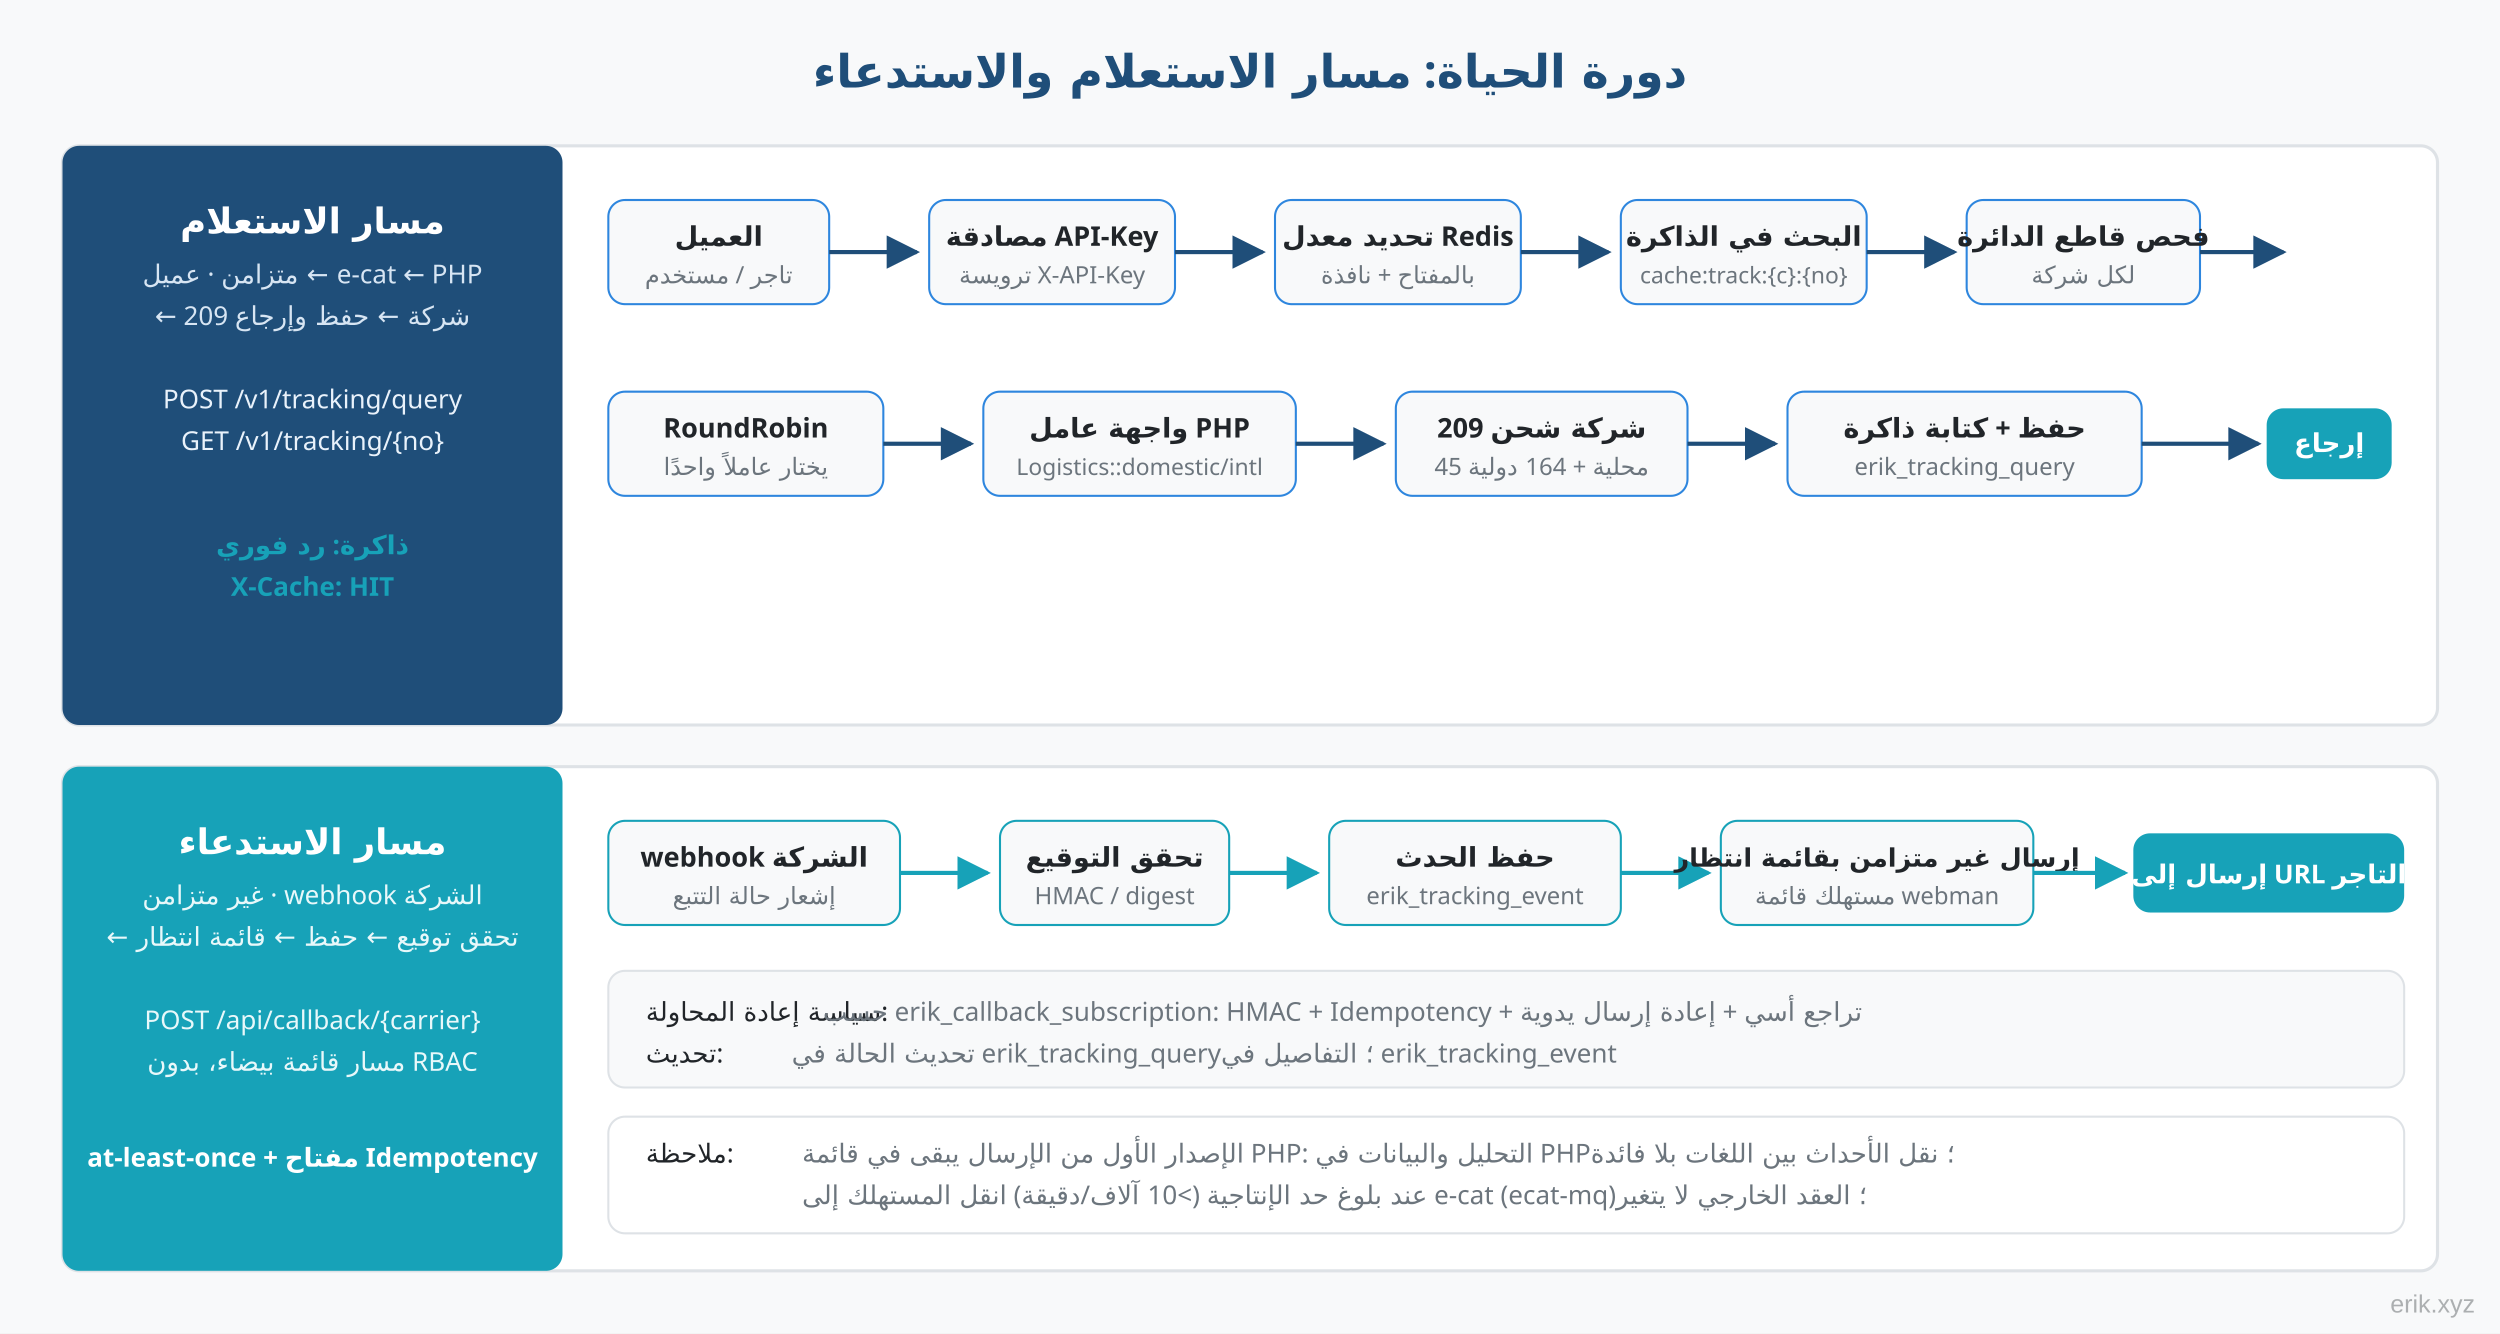
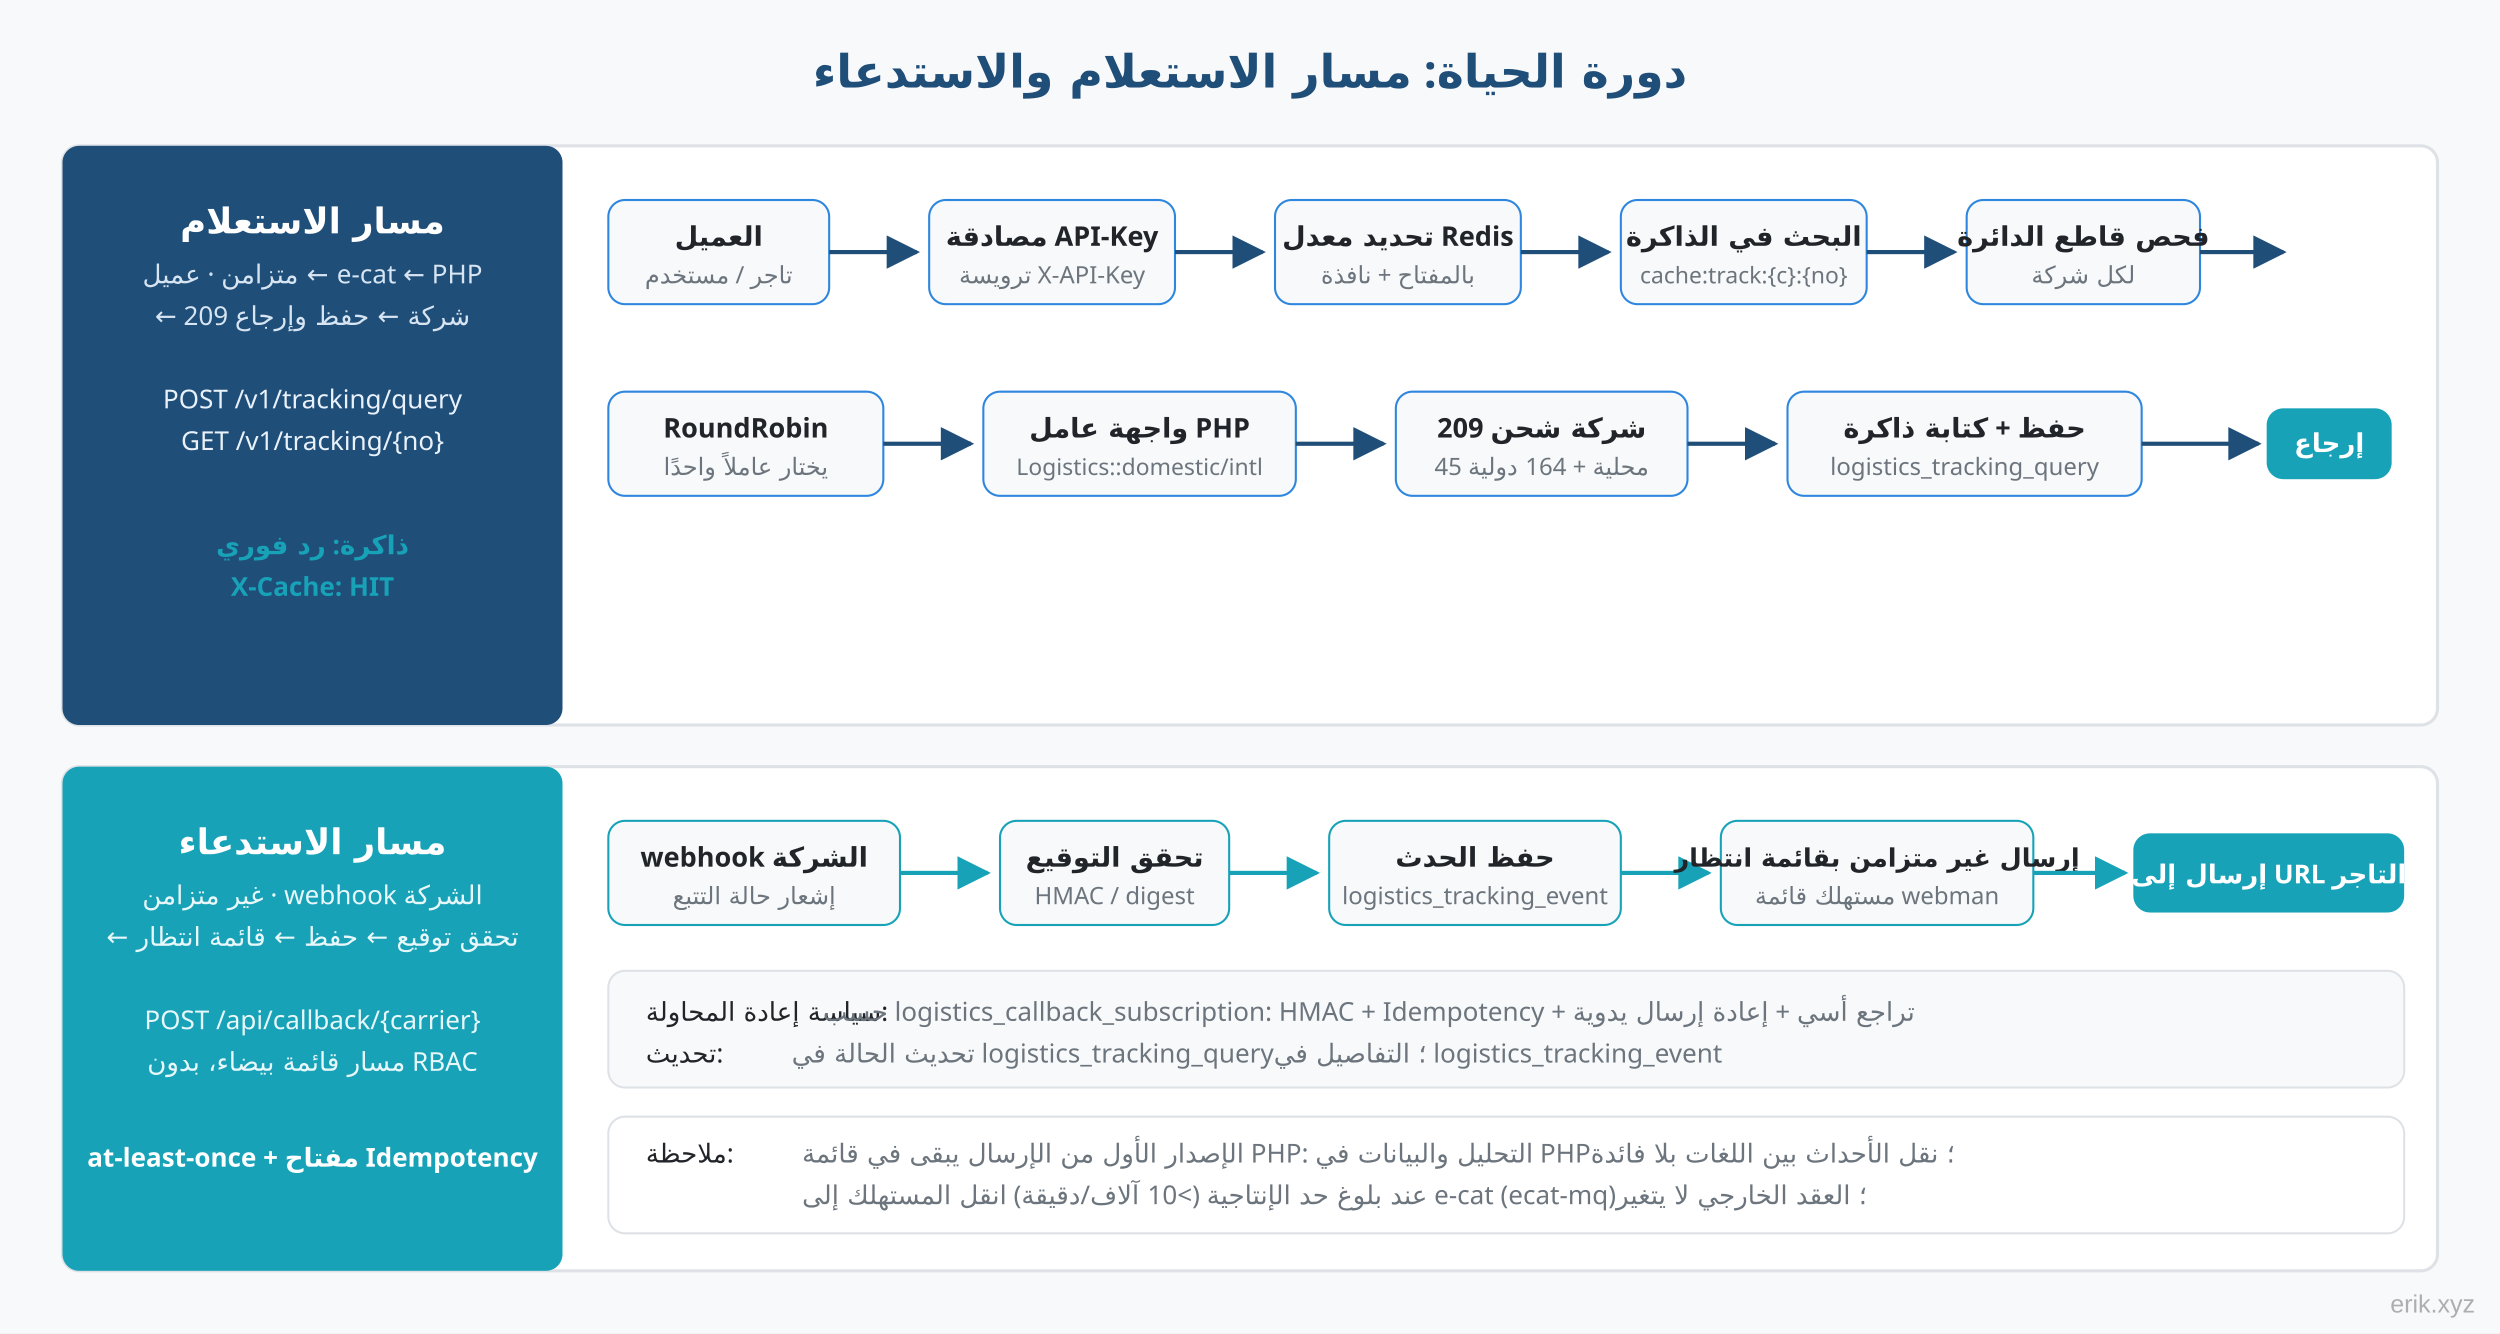
<svg xmlns="http://www.w3.org/2000/svg" viewBox="0 0 1200 640" font-family="'PingFang SC','Noto Sans SC','Microsoft YaHei',sans-serif">
  <defs>
    <marker id="arrow" viewBox="0 0 10 10" refX="9" refY="5" markerWidth="8" markerHeight="8" orient="auto-start-reverse">
      <path d="M0,0 L10,5 L0,10 z" fill="#1F4E79" />
    </marker>
    <marker id="arrow2" viewBox="0 0 10 10" refX="9" refY="5" markerWidth="8" markerHeight="8" orient="auto-start-reverse">
      <path d="M0,0 L10,5 L0,10 z" fill="#17A2B8" />
    </marker>
  </defs>
  <rect x="0" y="0" width="1200" height="640" fill="#F8F9FA" />
  <text x="600" y="42" text-anchor="middle" font-size="22.0" font-weight="bold" fill="#1F4E79">دورة الحياة: مسار الاستعلام والاستدعاء</text>
  <rect x="30" y="70" width="1140" height="278" rx="8" fill="#FFFFFF" stroke="#DEE2E6" stroke-width="1.5" />
  <rect x="30" y="70" width="240" height="278" rx="8" fill="#1F4E79" />
  <text x="150" y="112" text-anchor="middle" font-size="17.0" font-weight="bold" fill="#FFFFFF">مسار الاستعلام</text>
  <text x="150" y="136" text-anchor="middle" font-size="12.5" fill="#D7E5F3">متزامن · عميل ← e-cat ← PHP</text>
  <text x="150" y="156" text-anchor="middle" font-size="12.5" fill="#D7E5F3">← 209 شركة ← حفظ وإرجاع</text>
  <text x="150" y="196" text-anchor="middle" font-size="12.5" fill="#E9F2FB">POST /v1/tracking/query</text>
  <text x="150" y="216" text-anchor="middle" font-size="12.5" fill="#E9F2FB">GET /v1/tracking/{no}</text>
  <text x="150" y="266" text-anchor="middle" font-size="12.5" fill="#17A2B8" font-weight="bold">ذاكرة: رد فوري</text>
  <text x="150" y="286" text-anchor="middle" font-size="12.5" fill="#17A2B8" font-weight="bold">X-Cache: HIT</text>
  <g font-size="13" fill="#212529">
    <rect x="292" y="96" width="106" height="50" rx="8" fill="#F8F9FA" stroke="#2E86DE" />
    <text x="345" y="118" text-anchor="middle" font-weight="bold" font-size="13.0">العميل</text>
    <text x="345" y="136" text-anchor="middle" font-size="11.5" fill="#6C757D">تاجر / مستخدم</text>
    <line x1="398" y1="121" x2="440" y2="121" stroke="#1F4E79" stroke-width="2" marker-end="url(#arrow)" />
    <rect x="446" y="96" width="118" height="50" rx="8" fill="#F8F9FA" stroke="#2E86DE" />
    <text x="505" y="118" text-anchor="middle" font-weight="bold" font-size="13.0">مصادقة API-Key</text>
    <text x="505" y="136" text-anchor="middle" font-size="11.5" fill="#6C757D">ترويسة X-API-Key</text>
    <line x1="564" y1="121" x2="606" y2="121" stroke="#1F4E79" stroke-width="2" marker-end="url(#arrow)" />
    <rect x="612" y="96" width="118" height="50" rx="8" fill="#F8F9FA" stroke="#2E86DE" />
    <text x="671" y="118" text-anchor="middle" font-weight="bold" font-size="13.0">تحديد معدل Redis</text>
    <text x="671" y="136" text-anchor="middle" font-size="11.5" fill="#6C757D">بالمفتاح + نافذة</text>
    <line x1="730" y1="121" x2="772" y2="121" stroke="#1F4E79" stroke-width="2" marker-end="url(#arrow)" />
    <rect x="778" y="96" width="118" height="50" rx="8" fill="#F8F9FA" stroke="#2E86DE" />
    <text x="837" y="118" text-anchor="middle" font-weight="bold" font-size="13.0">البحث في الذاكرة</text>
    <text x="837" y="136" text-anchor="middle" font-size="11.0" fill="#6C757D">cache:track:{c}:{no}</text>
    <line x1="896" y1="121" x2="938" y2="121" stroke="#1F4E79" stroke-width="2" marker-end="url(#arrow)" />
    <rect x="944" y="96" width="112" height="50" rx="8" fill="#F8F9FA" stroke="#2E86DE" />
    <text x="1000" y="118" text-anchor="middle" font-weight="bold" font-size="13.0">فحص قاطع الدائرة</text>
    <text x="1000" y="136" text-anchor="middle" font-size="11.5" fill="#6C757D">لكل شركة</text>
    <line x1="1056" y1="121" x2="1096" y2="121" stroke="#1F4E79" stroke-width="2" marker-end="url(#arrow)" />
  </g>
  <g font-size="13" fill="#212529">
    <rect x="292" y="188" width="132" height="50" rx="8" fill="#F8F9FA" stroke="#2E86DE" />
    <text x="358" y="210" text-anchor="middle" font-weight="bold" font-size="13.0">RoundRobin</text>
    <text x="358" y="228" text-anchor="middle" font-size="11.5" fill="#6C757D">يختار عاملاً واحدًا</text>
    <line x1="424" y1="213" x2="466" y2="213" stroke="#1F4E79" stroke-width="2" marker-end="url(#arrow)" />
    <rect x="472" y="188" width="150" height="50" rx="8" fill="#F8F9FA" stroke="#2E86DE" />
    <text x="547" y="210" text-anchor="middle" font-weight="bold" font-size="13.0">واجهة عامل PHP</text>
    <text x="547" y="228" text-anchor="middle" font-size="11.0" fill="#6C757D">Logistics::domestic/intl</text>
    <line x1="622" y1="213" x2="664" y2="213" stroke="#1F4E79" stroke-width="2" marker-end="url(#arrow)" />
    <rect x="670" y="188" width="140" height="50" rx="8" fill="#F8F9FA" stroke="#2E86DE" />
    <text x="740" y="210" text-anchor="middle" font-weight="bold" font-size="13.0">209 شركة شحن</text>
    <text x="740" y="228" text-anchor="middle" font-size="11.5" fill="#6C757D">45 محلية + 164 دولية</text>
    <line x1="810" y1="213" x2="852" y2="213" stroke="#1F4E79" stroke-width="2" marker-end="url(#arrow)" />
    <rect x="858" y="188" width="170" height="50" rx="8" fill="#F8F9FA" stroke="#2E86DE" />
    <text x="943" y="210" text-anchor="middle" font-weight="bold" font-size="13.0">حفظ + كتابة ذاكرة</text>
-     <text x="943" y="228" text-anchor="middle" font-size="11.5" fill="#6C757D">erik_tracking_query</text>
+     <text x="943" y="228" text-anchor="middle" font-size="11.5" fill="#6C757D">logistics_tracking_query</text>
    <line x1="1028" y1="213" x2="1084" y2="213" stroke="#1F4E79" stroke-width="2" marker-end="url(#arrow)" />
    <rect x="1088" y="196" width="60" height="34" rx="8" fill="#17A2B8" />
    <text x="1118" y="217" text-anchor="middle" font-size="12.5" font-weight="bold" fill="#FFFFFF">إرجاع</text>
  </g>
  <rect x="30" y="368" width="1140" height="242" rx="8" fill="#FFFFFF" stroke="#DEE2E6" stroke-width="1.5" />
  <rect x="30" y="368" width="240" height="242" rx="8" fill="#17A2B8" />
  <text x="150" y="410" text-anchor="middle" font-size="17.0" font-weight="bold" fill="#FFFFFF">مسار الاستدعاء</text>
  <text x="150" y="434" text-anchor="middle" font-size="12.5" fill="#E8F8FA">غير متزامن · webhook الشركة</text>
  <text x="150" y="454" text-anchor="middle" font-size="12.5" fill="#E8F8FA">← تحقق توقيع ← حفظ ← قائمة انتظار</text>
  <text x="150" y="494" text-anchor="middle" font-size="12.5" fill="#E8F8FA">POST /api/callback/{carrier}</text>
  <text x="150" y="514" text-anchor="middle" font-size="12.5" fill="#E8F8FA">مسار قائمة بيضاء، بدون RBAC</text>
  <text x="150" y="560" text-anchor="middle" font-size="12.5" fill="#FFFFFF" font-weight="bold">at-least-once + مفتاح Idempotency</text>
  <g font-size="13" fill="#212529">
    <rect x="292" y="394" width="140" height="50" rx="8" fill="#F8F9FA" stroke="#17A2B8" />
    <text x="362" y="416" text-anchor="middle" font-weight="bold" font-size="13.0">webhook الشركة</text>
    <text x="362" y="434" text-anchor="middle" font-size="11.5" fill="#6C757D">إشعار حالة التتبع</text>
    <line x1="432" y1="419" x2="474" y2="419" stroke="#17A2B8" stroke-width="2" marker-end="url(#arrow2)" />
    <rect x="480" y="394" width="110" height="50" rx="8" fill="#F8F9FA" stroke="#17A2B8" />
    <text x="535" y="416" text-anchor="middle" font-weight="bold" font-size="13.0">تحقق التوقيع</text>
    <text x="535" y="434" text-anchor="middle" font-size="11.5" fill="#6C757D">HMAC / digest</text>
    <line x1="590" y1="419" x2="632" y2="419" stroke="#17A2B8" stroke-width="2" marker-end="url(#arrow2)" />
    <rect x="638" y="394" width="140" height="50" rx="8" fill="#F8F9FA" stroke="#17A2B8" />
    <text x="708" y="416" text-anchor="middle" font-weight="bold" font-size="13.0">حفظ الحدث</text>
-     <text x="708" y="434" text-anchor="middle" font-size="11.5" fill="#6C757D">erik_tracking_event</text>
+     <text x="708" y="434" text-anchor="middle" font-size="11.5" fill="#6C757D">logistics_tracking_event</text>
    <line x1="778" y1="419" x2="820" y2="419" stroke="#17A2B8" stroke-width="2" marker-end="url(#arrow2)" />
    <rect x="826" y="394" width="150" height="50" rx="8" fill="#F8F9FA" stroke="#17A2B8" />
    <text x="901" y="416" text-anchor="middle" font-weight="bold" font-size="12.2">إرسال غير متزامن بقائمة انتظار</text>
    <text x="901" y="434" text-anchor="middle" font-size="11.5" fill="#6C757D">مستهلك قائمة webman</text>
    <line x1="976" y1="419" x2="1020" y2="419" stroke="#17A2B8" stroke-width="2" marker-end="url(#arrow2)" />
    <rect x="1024" y="400" width="130" height="38" rx="8" fill="#17A2B8" />
    <text x="1089" y="424" text-anchor="middle" font-size="12.5" font-weight="bold" fill="#FFFFFF">إرسال إلى URL التاجر</text>
  </g>
  <g font-size="12.5" fill="#6C757D">
    <rect x="292" y="466" width="862" height="56" rx="8" fill="#F8F9FA" stroke="#DEE2E6" />
    <text x="310" y="490" fill="#212529" font-size="12.5">سياسة إعادة المحاولة:</text>
-     <text x="395" y="490" font-size="12.5">حسب erik_callback_subscription: HMAC + Idempotency + تراجع أسي + إعادة إرسال يدوية</text>
+     <text x="395" y="490" font-size="12.5">حسب logistics_callback_subscription: HMAC + Idempotency + تراجع أسي + إعادة إرسال يدوية</text>
    <text x="310" y="510" fill="#212529" font-size="12.5">تحديث:</text>
-     <text x="380" y="510" font-size="12.5">تحديث الحالة في erik_tracking_query؛ التفاصيل في erik_tracking_event</text>
+     <text x="380" y="510" font-size="12.5">تحديث الحالة في logistics_tracking_query؛ التفاصيل في logistics_tracking_event</text>
  </g>
  <g font-size="12.5" fill="#6C757D">
    <rect x="292" y="536" width="862" height="56" rx="8" fill="#FFFFFF" stroke="#DEE2E6" />
    <text x="310" y="558" fill="#212529" font-size="12.5">ملاحظة:</text>
    <text x="385" y="558" font-size="12.5">الإصدار الأول من الإرسال يبقى في قائمة PHP: التحليل والبيانات في PHP؛ نقل الأحداث بين اللغات بلا فائدة</text>
    <text x="385" y="578" font-size="12.5">عند بلوغ حد الإنتاجية (&gt;10 آلاف/دقيقة) انقل المستهلك إلى e-cat (ecat-mq)؛ العقد الخارجي لا يتغير</text>
  </g>
  <text x="1188" y="630" fill="rgba(33,37,41,0.35)" font-size="12" font-family="Arial, sans-serif" text-anchor="end">erik.xyz</text>
</svg>
